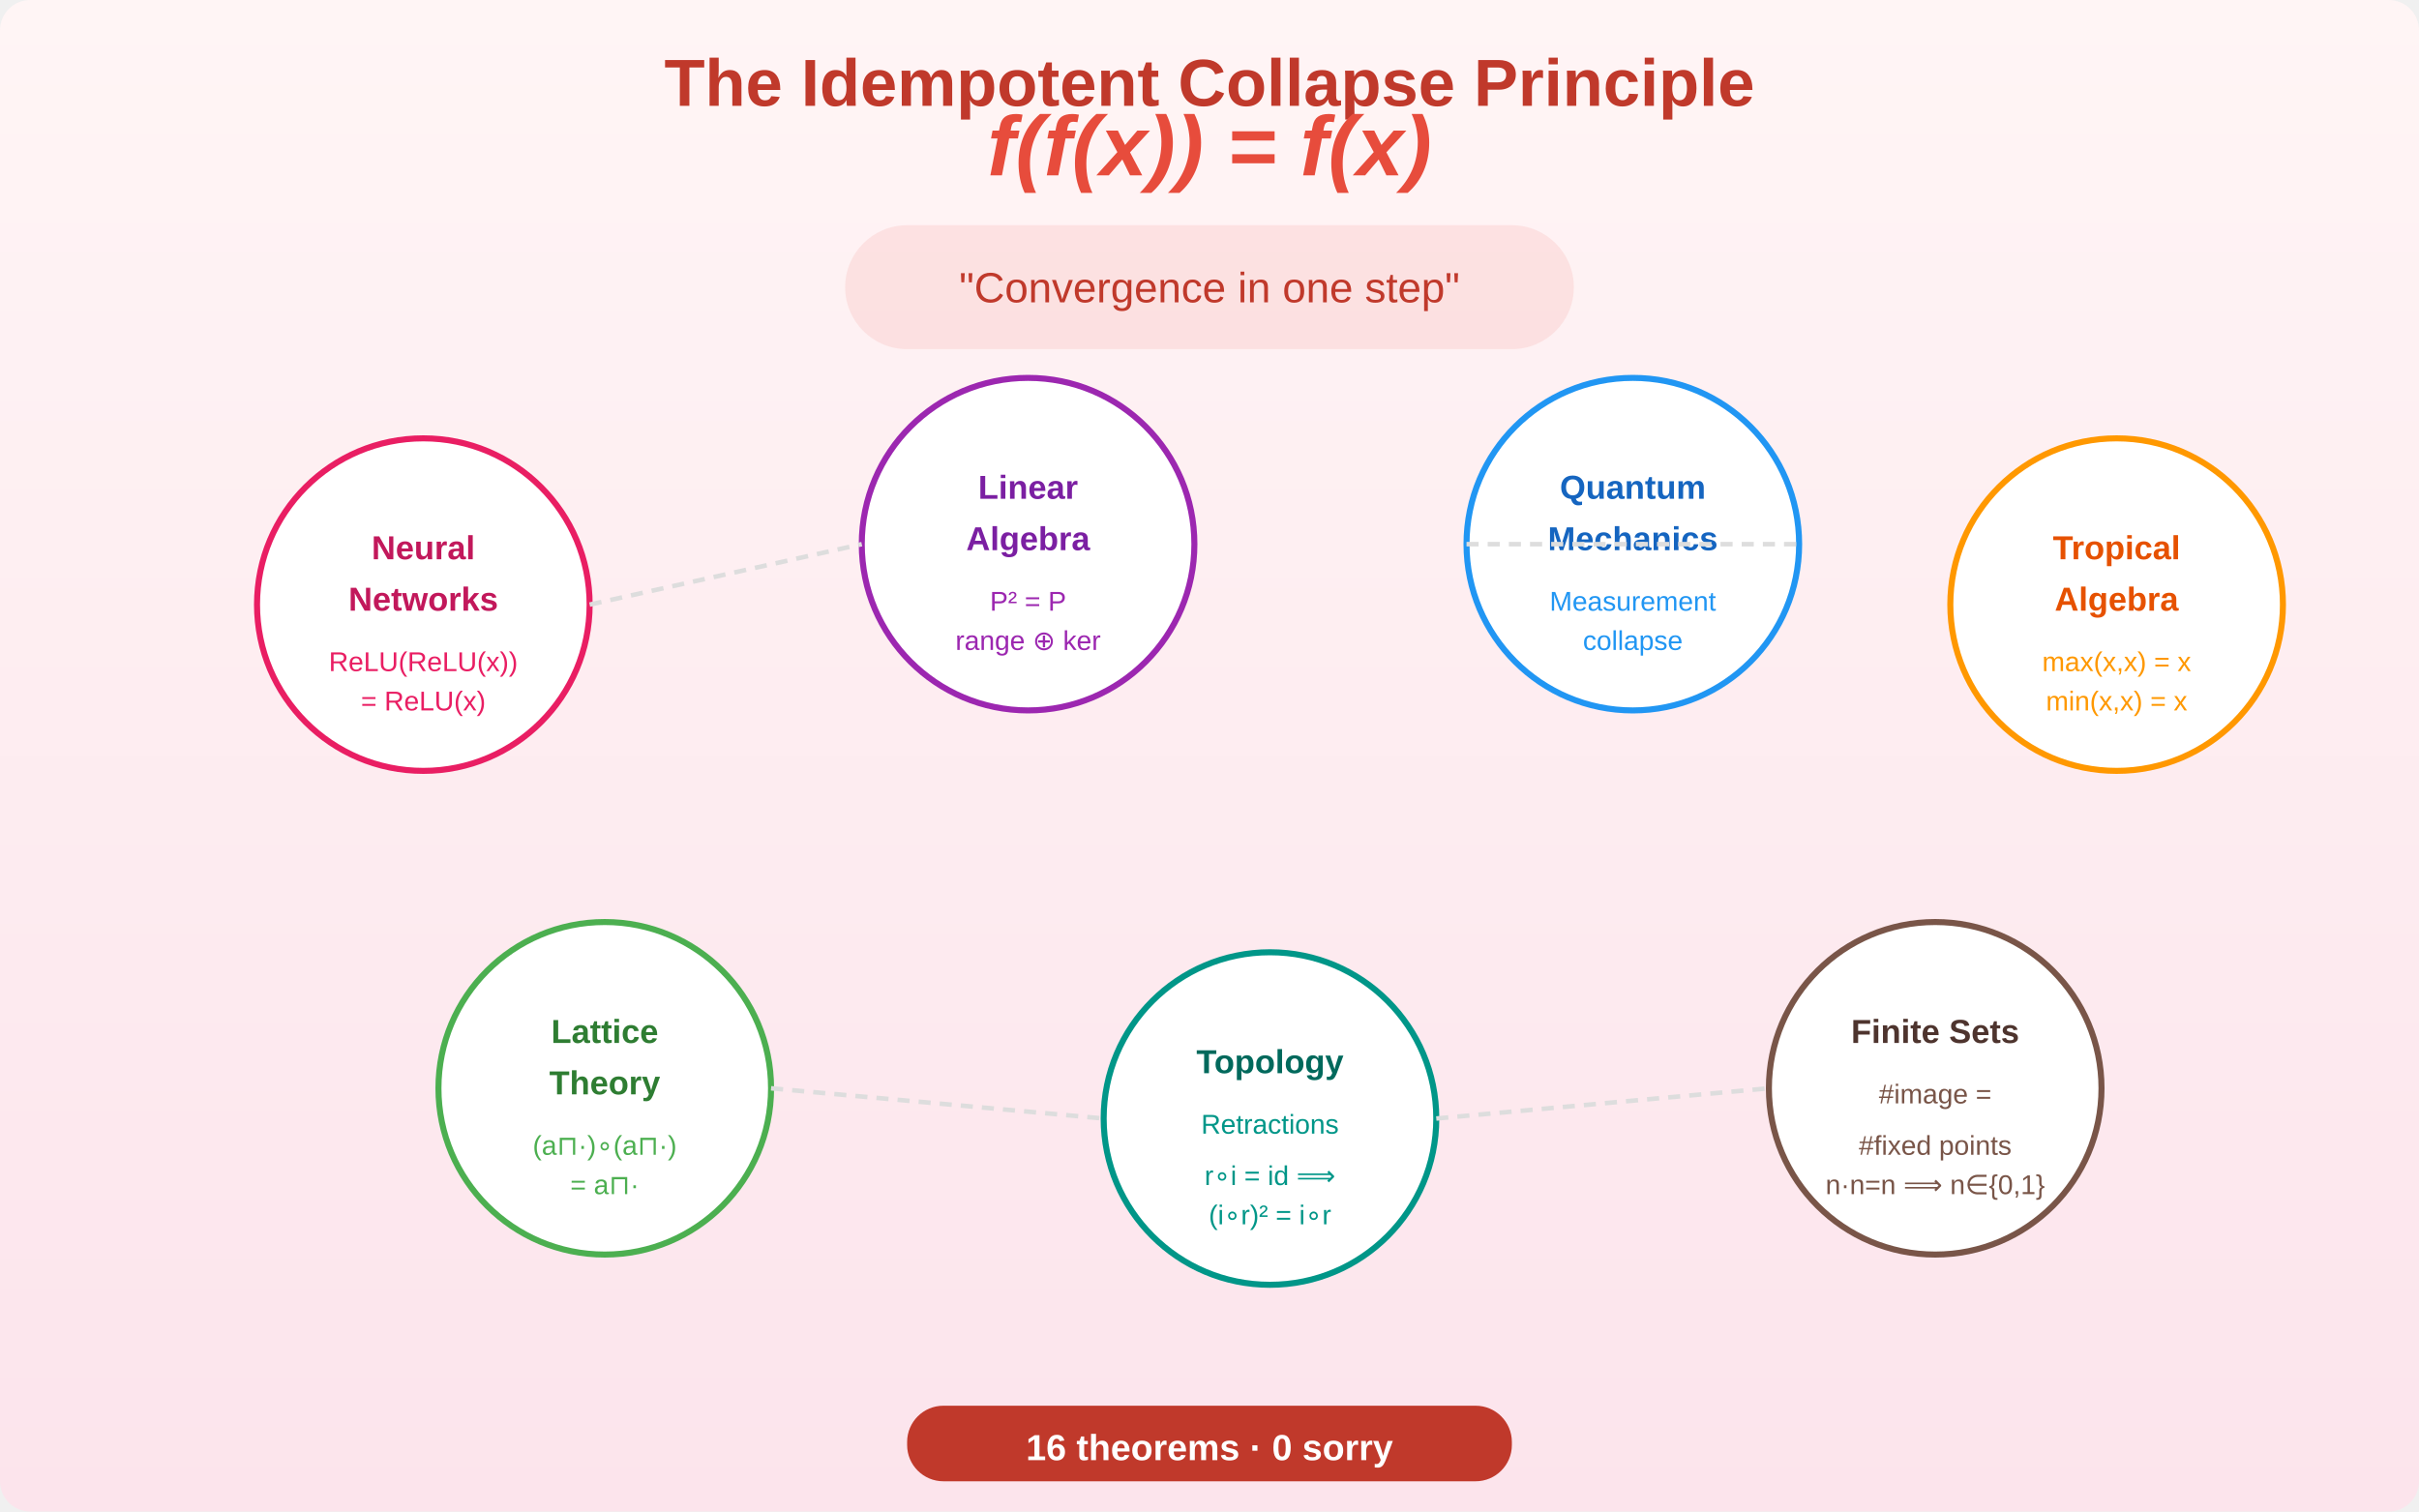
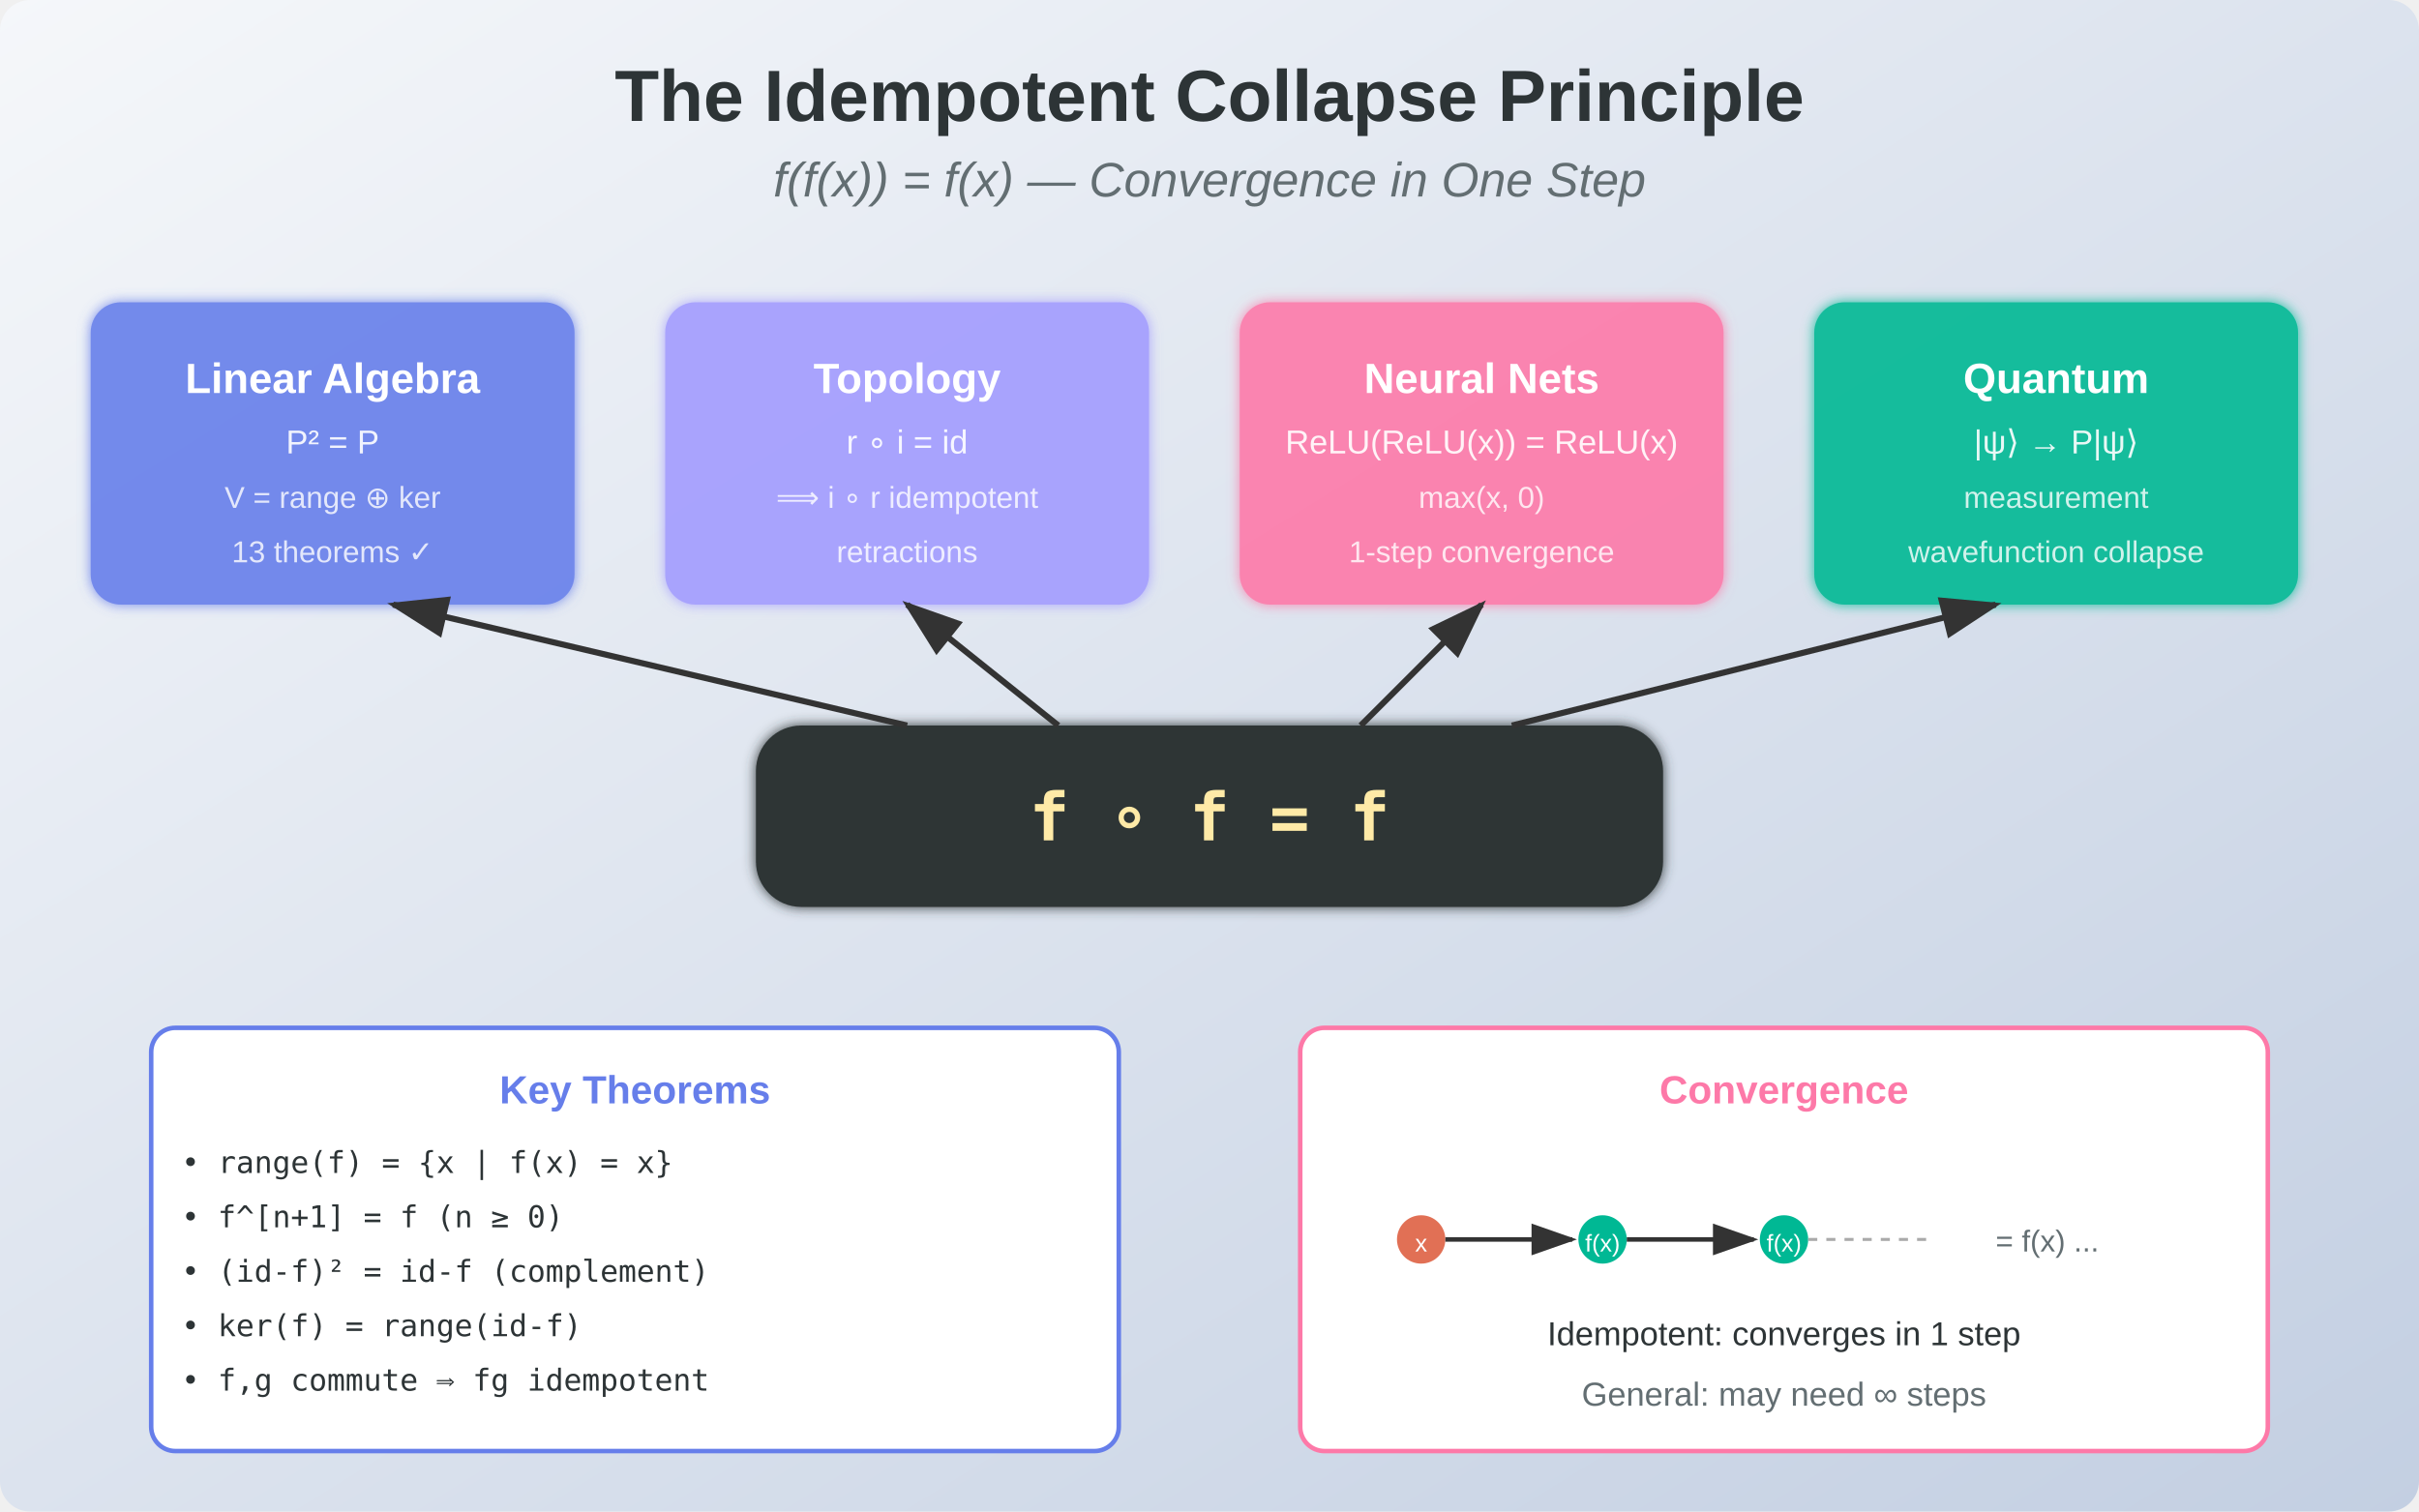
- <svg xmlns="http://www.w3.org/2000/svg" viewBox="0 0 800 500" font-family="'Segoe UI', Arial, sans-serif">
+ <svg xmlns="http://www.w3.org/2000/svg" viewBox="0 0 800 500">
  <defs>
-     <linearGradient id="bg2" x1="0" y1="0" x2="0" y2="1">
-       <stop offset="0%" stop-color="#fff5f5" />
-       <stop offset="100%" stop-color="#fce4ec" />
+     <linearGradient id="bg_grad" x1="0%" y1="0%" x2="100%" y2="100%">
+       <stop offset="0%" style="stop-color:#f5f7fa;stop-opacity:1" />
+       <stop offset="100%" style="stop-color:#c3cfe2;stop-opacity:1" />
    </linearGradient>
+     <marker id="arrowhead" markerWidth="10" markerHeight="7" refX="9" refY="3.5" orient="auto">
+       <polygon points="0 0, 10 3.5, 0 7" fill="#333" />
+     </marker>
    <filter id="glow">
-       <feGaussianBlur stdDeviation="2" result="blur" />
+       <feGaussianBlur stdDeviation="2" result="coloredBlur" />
      <feMerge>
-         <feMergeNode in="blur" />
+         <feMergeNode in="coloredBlur" />
        <feMergeNode in="SourceGraphic" />
      </feMerge>
    </filter>
  </defs>
-   <rect width="800" height="500" fill="url(#bg2)" rx="10" />
-   <text x="400" y="35" text-anchor="middle" font-size="22" font-weight="bold" fill="#c0392b">
+   <rect width="800" height="500" fill="url(#bg_grad)" rx="10" />
+   <text x="400" y="40" text-anchor="middle" font-family="Arial, sans-serif" font-size="24" font-weight="bold" fill="#2d3436">
    The Idempotent Collapse Principle
  </text>
-   <text x="400" y="58" text-anchor="middle" font-size="28" fill="#e74c3c" font-weight="bold" font-style="italic">
-     f(f(x)) = f(x)
+   <text x="400" y="65" text-anchor="middle" font-family="Arial, sans-serif" font-size="16" fill="#636e72" font-style="italic">
+     f(f(x)) = f(x) — Convergence in One Step
  </text>
-   <rect x="280" y="75" width="240" height="40" rx="20" fill="#e74c3c" opacity="0.1" stroke="#e74c3c" stroke-width="1" />
-   <text x="400" y="100" text-anchor="middle" font-size="14" fill="#c0392b">"Convergence in one step"</text>
-   <g transform="translate(140, 200)">
-     <circle cx="0" cy="0" r="55" fill="#fff" stroke="#e91e63" stroke-width="2" />
-     <text x="0" y="-15" text-anchor="middle" font-size="11" font-weight="bold" fill="#c2185b">Neural</text>
-     <text x="0" y="2" text-anchor="middle" font-size="11" font-weight="bold" fill="#c2185b">Networks</text>
-     <text x="0" y="22" text-anchor="middle" font-size="9" fill="#e91e63">ReLU(ReLU(x))</text>
-     <text x="0" y="35" text-anchor="middle" font-size="9" fill="#e91e63">= ReLU(x)</text>
-   </g>
-   <g transform="translate(340, 180)">
-     <circle cx="0" cy="0" r="55" fill="#fff" stroke="#9c27b0" stroke-width="2" />
-     <text x="0" y="-15" text-anchor="middle" font-size="11" font-weight="bold" fill="#7b1fa2">Linear</text>
-     <text x="0" y="2" text-anchor="middle" font-size="11" font-weight="bold" fill="#7b1fa2">Algebra</text>
-     <text x="0" y="22" text-anchor="middle" font-size="9" fill="#9c27b0">P² = P</text>
-     <text x="0" y="35" text-anchor="middle" font-size="9" fill="#9c27b0">range ⊕ ker</text>
-   </g>
-   <g transform="translate(540, 180)">
-     <circle cx="0" cy="0" r="55" fill="#fff" stroke="#2196f3" stroke-width="2" />
-     <text x="0" y="-15" text-anchor="middle" font-size="11" font-weight="bold" fill="#1565c0">Quantum</text>
-     <text x="0" y="2" text-anchor="middle" font-size="11" font-weight="bold" fill="#1565c0">Mechanics</text>
-     <text x="0" y="22" text-anchor="middle" font-size="9" fill="#2196f3">Measurement</text>
-     <text x="0" y="35" text-anchor="middle" font-size="9" fill="#2196f3">collapse</text>
-   </g>
-   <g transform="translate(700, 200)">
-     <circle cx="0" cy="0" r="55" fill="#fff" stroke="#ff9800" stroke-width="2" />
-     <text x="0" y="-15" text-anchor="middle" font-size="11" font-weight="bold" fill="#e65100">Tropical</text>
-     <text x="0" y="2" text-anchor="middle" font-size="11" font-weight="bold" fill="#e65100">Algebra</text>
-     <text x="0" y="22" text-anchor="middle" font-size="9" fill="#ff9800">max(x,x) = x</text>
-     <text x="0" y="35" text-anchor="middle" font-size="9" fill="#ff9800">min(x,x) = x</text>
-   </g>
-   <g transform="translate(200, 360)">
-     <circle cx="0" cy="0" r="55" fill="#fff" stroke="#4caf50" stroke-width="2" />
-     <text x="0" y="-15" text-anchor="middle" font-size="11" font-weight="bold" fill="#2e7d32">Lattice</text>
-     <text x="0" y="2" text-anchor="middle" font-size="11" font-weight="bold" fill="#2e7d32">Theory</text>
-     <text x="0" y="22" text-anchor="middle" font-size="9" fill="#4caf50">(a⊓·)∘(a⊓·)</text>
-     <text x="0" y="35" text-anchor="middle" font-size="9" fill="#4caf50">= a⊓·</text>
-   </g>
-   <g transform="translate(420, 370)">
-     <circle cx="0" cy="0" r="55" fill="#fff" stroke="#009688" stroke-width="2" />
-     <text x="0" y="-15" text-anchor="middle" font-size="11" font-weight="bold" fill="#00695c">Topology</text>
-     <text x="0" y="5" text-anchor="middle" font-size="9" fill="#009688">Retractions</text>
-     <text x="0" y="22" text-anchor="middle" font-size="9" fill="#009688">r∘i = id ⟹</text>
-     <text x="0" y="35" text-anchor="middle" font-size="9" fill="#009688">(i∘r)² = i∘r</text>
-   </g>
-   <g transform="translate(640, 360)">
-     <circle cx="0" cy="0" r="55" fill="#fff" stroke="#795548" stroke-width="2" />
-     <text x="0" y="-15" text-anchor="middle" font-size="11" font-weight="bold" fill="#4e342e">Finite Sets</text>
-     <text x="0" y="5" text-anchor="middle" font-size="9" fill="#795548">#image =</text>
-     <text x="0" y="22" text-anchor="middle" font-size="9" fill="#795548">#fixed points</text>
-     <text x="0" y="35" text-anchor="middle" font-size="9" fill="#795548">n·n=n ⟹ n∈{0,1}</text>
-   </g>
-   <line x1="195" y1="200" x2="285" y2="180" stroke="#ddd" stroke-width="1.5" stroke-dasharray="4,3" />
-   <line x1="485" y1="180" x2="595" y2="180" stroke="#ddd" stroke-width="1.5" stroke-dasharray="4,3" />
-   <line x1="255" y1="360" x2="365" y2="370" stroke="#ddd" stroke-width="1.5" stroke-dasharray="4,3" />
-   <line x1="475" y1="370" x2="585" y2="360" stroke="#ddd" stroke-width="1.5" stroke-dasharray="4,3" />
-   <rect x="300" y="465" width="200" height="25" rx="12" fill="#c0392b" />
-   <text x="400" y="483" text-anchor="middle" font-size="12" fill="white" font-weight="bold">
-     16 theorems · 0 sorry
+   <rect x="30" y="100" width="160" height="100" rx="10" fill="#667eea" opacity="0.9" filter="url(#glow)" />
+   <text x="110" y="130" text-anchor="middle" font-family="Arial, sans-serif" font-size="14" font-weight="bold" fill="white">Linear Algebra</text>
+   <text x="110" y="150" text-anchor="middle" font-family="Arial, sans-serif" font-size="11" fill="rgba(255,255,255,0.9)">P² = P</text>
+   <text x="110" y="168" text-anchor="middle" font-family="Arial, sans-serif" font-size="10" fill="rgba(255,255,255,0.8)">V = range ⊕ ker</text>
+   <text x="110" y="186" text-anchor="middle" font-family="Arial, sans-serif" font-size="10" fill="rgba(255,255,255,0.8)">13 theorems ✓</text>
+   <rect x="220" y="100" width="160" height="100" rx="10" fill="#a29bfe" opacity="0.9" filter="url(#glow)" />
+   <text x="300" y="130" text-anchor="middle" font-family="Arial, sans-serif" font-size="14" font-weight="bold" fill="white">Topology</text>
+   <text x="300" y="150" text-anchor="middle" font-family="Arial, sans-serif" font-size="11" fill="rgba(255,255,255,0.9)">r ∘ i = id</text>
+   <text x="300" y="168" text-anchor="middle" font-family="Arial, sans-serif" font-size="10" fill="rgba(255,255,255,0.8)">⟹ i ∘ r idempotent</text>
+   <text x="300" y="186" text-anchor="middle" font-family="Arial, sans-serif" font-size="10" fill="rgba(255,255,255,0.8)">retractions</text>
+   <rect x="410" y="100" width="160" height="100" rx="10" fill="#fd79a8" opacity="0.9" filter="url(#glow)" />
+   <text x="490" y="130" text-anchor="middle" font-family="Arial, sans-serif" font-size="14" font-weight="bold" fill="white">Neural Nets</text>
+   <text x="490" y="150" text-anchor="middle" font-family="Arial, sans-serif" font-size="11" fill="rgba(255,255,255,0.9)">ReLU(ReLU(x)) = ReLU(x)</text>
+   <text x="490" y="168" text-anchor="middle" font-family="Arial, sans-serif" font-size="10" fill="rgba(255,255,255,0.8)">max(x, 0)</text>
+   <text x="490" y="186" text-anchor="middle" font-family="Arial, sans-serif" font-size="10" fill="rgba(255,255,255,0.8)">1-step convergence</text>
+   <rect x="600" y="100" width="160" height="100" rx="10" fill="#00b894" opacity="0.9" filter="url(#glow)" />
+   <text x="680" y="130" text-anchor="middle" font-family="Arial, sans-serif" font-size="14" font-weight="bold" fill="white">Quantum</text>
+   <text x="680" y="150" text-anchor="middle" font-family="Arial, sans-serif" font-size="11" fill="rgba(255,255,255,0.9)">|ψ⟩ → P|ψ⟩</text>
+   <text x="680" y="168" text-anchor="middle" font-family="Arial, sans-serif" font-size="10" fill="rgba(255,255,255,0.8)">measurement</text>
+   <text x="680" y="186" text-anchor="middle" font-family="Arial, sans-serif" font-size="10" fill="rgba(255,255,255,0.8)">wavefunction collapse</text>
+   <rect x="250" y="240" width="300" height="60" rx="15" fill="#2d3436" filter="url(#glow)" />
+   <text x="400" y="278" text-anchor="middle" font-family="monospace" font-size="22" fill="#ffeaa7" font-weight="bold">
+     f ∘ f = f
+   </text>
+   <line x1="300" y1="240" x2="130" y2="200" stroke="#333" stroke-width="2" marker-end="url(#arrowhead)" />
+   <line x1="350" y1="240" x2="300" y2="200" stroke="#333" stroke-width="2" marker-end="url(#arrowhead)" />
+   <line x1="450" y1="240" x2="490" y2="200" stroke="#333" stroke-width="2" marker-end="url(#arrowhead)" />
+   <line x1="500" y1="240" x2="660" y2="200" stroke="#333" stroke-width="2" marker-end="url(#arrowhead)" />
+   <rect x="50" y="340" width="320" height="140" rx="8" fill="white" stroke="#667eea" stroke-width="1.5" />
+   <text x="210" y="365" text-anchor="middle" font-family="Arial, sans-serif" font-size="13" font-weight="bold" fill="#667eea">Key Theorems</text>
+   <text x="60" y="388" font-family="monospace" font-size="10" fill="#2d3436">• range(f) = {x | f(x) = x}</text>
+   <text x="60" y="406" font-family="monospace" font-size="10" fill="#2d3436">• f^[n+1] = f  (n ≥ 0)</text>
+   <text x="60" y="424" font-family="monospace" font-size="10" fill="#2d3436">• (id-f)² = id-f  (complement)</text>
+   <text x="60" y="442" font-family="monospace" font-size="10" fill="#2d3436">• ker(f) = range(id-f)</text>
+   <text x="60" y="460" font-family="monospace" font-size="10" fill="#2d3436">• f,g commute ⟹ fg idempotent</text>
+   <rect x="430" y="340" width="320" height="140" rx="8" fill="white" stroke="#fd79a8" stroke-width="1.5" />
+   <text x="590" y="365" text-anchor="middle" font-family="Arial, sans-serif" font-size="13" font-weight="bold" fill="#fd79a8">Convergence</text>
+   <circle cx="470" cy="410" r="8" fill="#e17055" />
+   <text x="470" y="414" text-anchor="middle" font-family="Arial, sans-serif" font-size="8" fill="white">x</text>
+   <line x1="478" y1="410" x2="520" y2="410" stroke="#333" stroke-width="1.5" marker-end="url(#arrowhead)" />
+   <circle cx="530" cy="410" r="8" fill="#00b894" />
+   <text x="530" y="414" text-anchor="middle" font-family="Arial, sans-serif" font-size="8" fill="white">f(x)</text>
+   <line x1="538" y1="410" x2="580" y2="410" stroke="#333" stroke-width="1.5" marker-end="url(#arrowhead)" />
+   <circle cx="590" cy="410" r="8" fill="#00b894" />
+   <text x="590" y="414" text-anchor="middle" font-family="Arial, sans-serif" font-size="8" fill="white">f(x)</text>
+   <line x1="598" y1="410" x2="640" y2="410" stroke="#aaa" stroke-width="1" stroke-dasharray="3,3" />
+   <text x="660" y="414" font-family="Arial, sans-serif" font-size="10" fill="#636e72">= f(x) ...</text>
+   <text x="590" y="445" text-anchor="middle" font-family="Arial, sans-serif" font-size="11" fill="#2d3436">
+     Idempotent: converges in 1 step
+   </text>
+   <text x="590" y="465" text-anchor="middle" font-family="Arial, sans-serif" font-size="11" fill="#636e72">
+     General: may need ∞ steps
  </text>
</svg>
